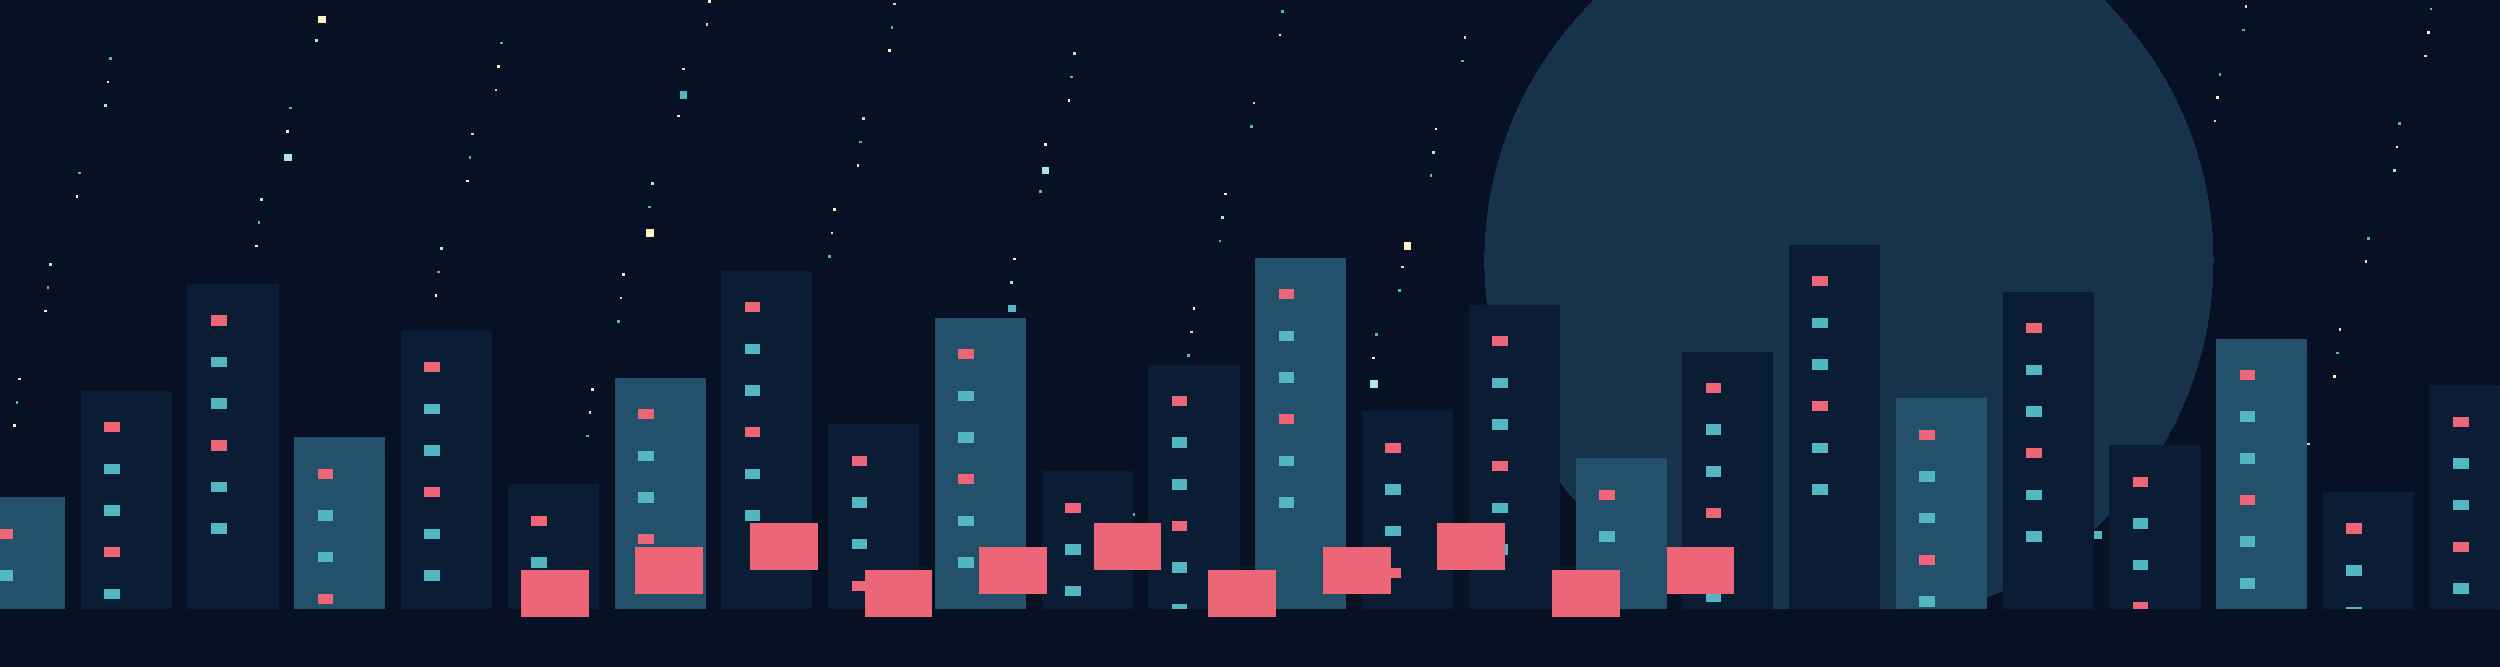
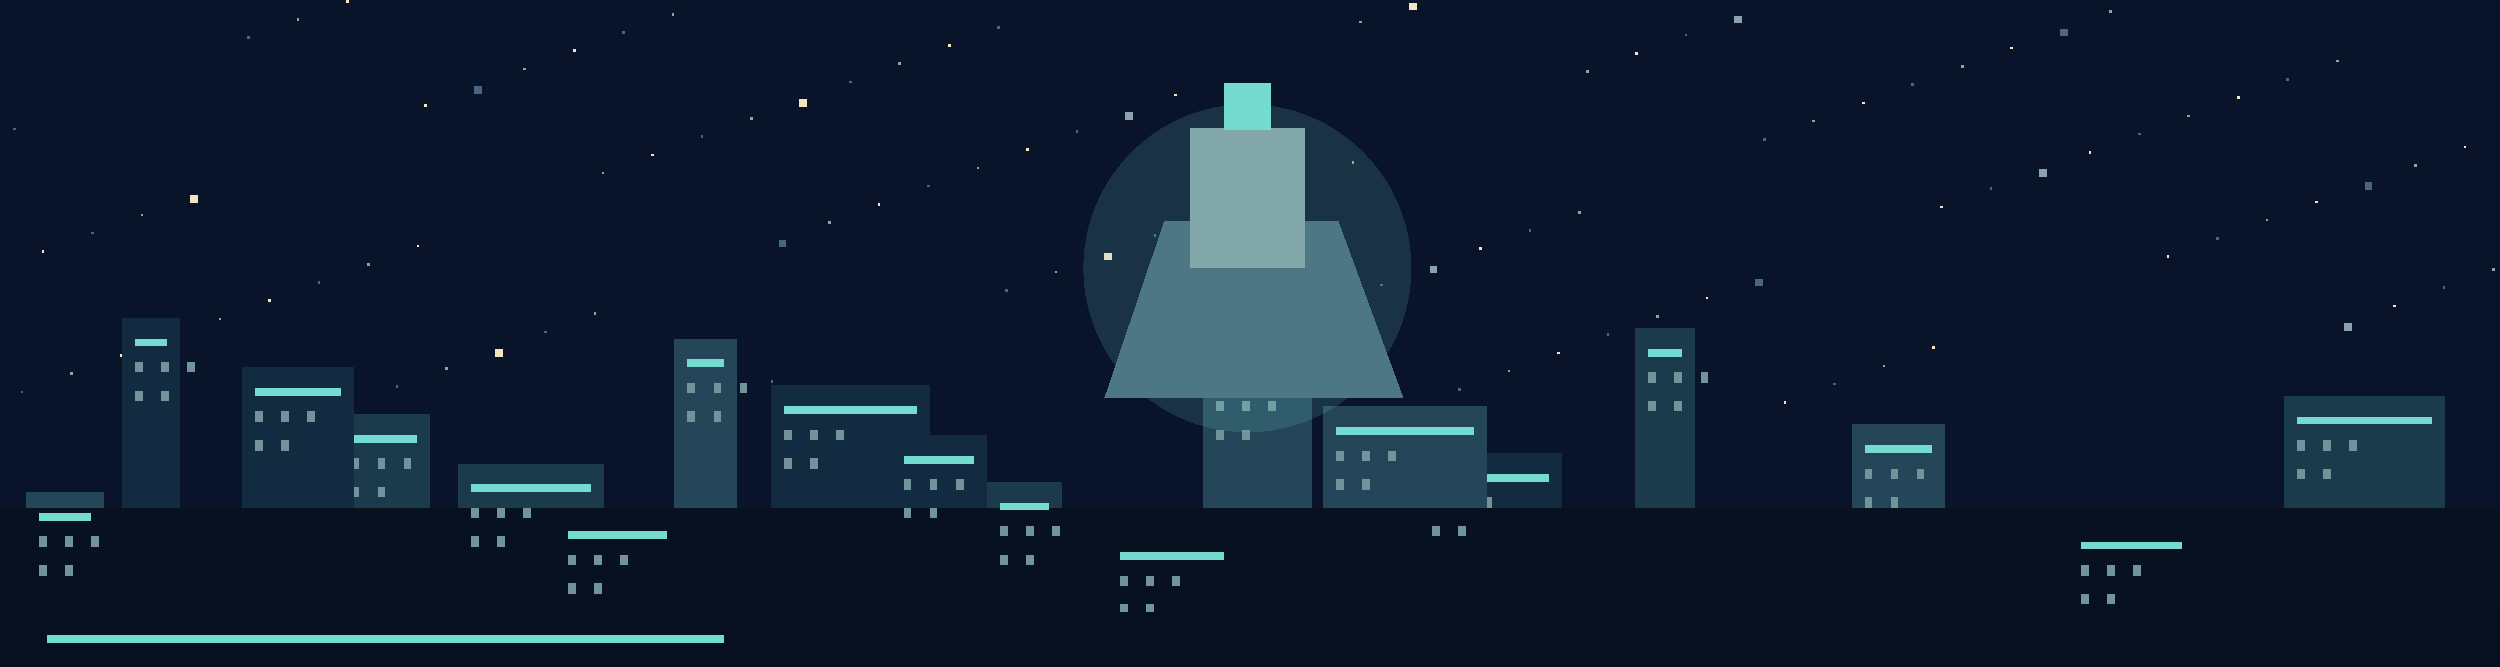
<svg xmlns="http://www.w3.org/2000/svg" width="960" height="256" viewBox="0 0 960 256" shape-rendering="crispEdges">
-   <rect x="0" y="0" width="960" height="256" fill="#071123" />
-   <rect x="135" y="209" width="3" height="3" fill="#53b7c3" />
-   <rect x="748" y="132" width="1" height="1" fill="#b0e4dc" />
-   <rect x="401" y="55" width="1" height="1" fill="#fff0c5" />
-   <rect x="54" y="234" width="1" height="1" fill="#53b7c3" />
-   <rect x="667" y="157" width="1" height="1" fill="#b0e4dc" />
-   <rect x="320" y="80" width="1" height="1" fill="#fff0c5" />
-   <rect x="933" y="3" width="1" height="1" fill="#53b7c3" />
-   <rect x="586" y="182" width="1" height="1" fill="#b0e4dc" />
-   <rect x="239" y="105" width="1" height="1" fill="#fff0c5" />
-   <rect x="852" y="28" width="1" height="1" fill="#53b7c3" />
-   <rect x="505" y="207" width="1" height="1" fill="#b0e4dc" />
-   <rect x="158" y="130" width="1" height="1" fill="#fff0c5" />
-   <rect x="771" y="53" width="1" height="1" fill="#53b7c3" />
-   <rect x="424" y="232" width="1" height="1" fill="#b0e4dc" />
-   <rect x="77" y="155" width="1" height="1" fill="#fff0c5" />
-   <rect x="690" y="78" width="1" height="1" fill="#53b7c3" />
-   <rect x="343" y="1" width="1" height="1" fill="#b0e4dc" />
-   <rect x="956" y="180" width="3" height="3" fill="#fff0c5" />
-   <rect x="609" y="103" width="1" height="1" fill="#53b7c3" />
-   <rect x="262" y="26" width="1" height="1" fill="#b0e4dc" />
-   <rect x="875" y="205" width="1" height="1" fill="#fff0c5" />
-   <rect x="528" y="128" width="1" height="1" fill="#53b7c3" />
-   <rect x="181" y="51" width="1" height="1" fill="#b0e4dc" />
-   <rect x="794" y="230" width="1" height="1" fill="#fff0c5" />
-   <rect x="447" y="153" width="1" height="1" fill="#53b7c3" />
-   <rect x="100" y="76" width="1" height="1" fill="#b0e4dc" />
-   <rect x="713" y="255" width="1" height="1" fill="#fff0c5" />
-   <rect x="366" y="178" width="1" height="1" fill="#53b7c3" />
-   <rect x="19" y="101" width="1" height="1" fill="#b0e4dc" />
-   <rect x="632" y="24" width="1" height="1" fill="#fff0c5" />
-   <rect x="285" y="203" width="1" height="1" fill="#53b7c3" />
-   <rect x="898" y="126" width="1" height="1" fill="#b0e4dc" />
-   <rect x="551" y="49" width="1" height="1" fill="#fff0c5" />
-   <rect x="204" y="228" width="1" height="1" fill="#53b7c3" />
-   <rect x="817" y="151" width="3" height="3" fill="#b0e4dc" />
-   <rect x="470" y="74" width="1" height="1" fill="#fff0c5" />
-   <rect x="123" y="253" width="1" height="1" fill="#53b7c3" />
-   <rect x="736" y="176" width="1" height="1" fill="#b0e4dc" />
-   <rect x="389" y="99" width="1" height="1" fill="#fff0c5" />
-   <rect x="42" y="22" width="1" height="1" fill="#53b7c3" />
-   <rect x="655" y="201" width="1" height="1" fill="#b0e4dc" />
-   <rect x="308" y="124" width="1" height="1" fill="#fff0c5" />
-   <rect x="921" y="47" width="1" height="1" fill="#53b7c3" />
-   <rect x="574" y="226" width="1" height="1" fill="#b0e4dc" />
-   <rect x="227" y="149" width="1" height="1" fill="#fff0c5" />
-   <rect x="840" y="72" width="1" height="1" fill="#53b7c3" />
-   <rect x="493" y="251" width="1" height="1" fill="#b0e4dc" />
-   <rect x="146" y="174" width="1" height="1" fill="#fff0c5" />
-   <rect x="759" y="97" width="1" height="1" fill="#53b7c3" />
-   <rect x="412" y="20" width="1" height="1" fill="#b0e4dc" />
-   <rect x="65" y="199" width="1" height="1" fill="#fff0c5" />
-   <rect x="678" y="122" width="3" height="3" fill="#53b7c3" />
-   <rect x="331" y="45" width="1" height="1" fill="#b0e4dc" />
-   <rect x="944" y="224" width="1" height="1" fill="#fff0c5" />
-   <rect x="597" y="147" width="1" height="1" fill="#53b7c3" />
-   <rect x="250" y="70" width="1" height="1" fill="#b0e4dc" />
-   <rect x="863" y="249" width="1" height="1" fill="#fff0c5" />
-   <rect x="516" y="172" width="1" height="1" fill="#53b7c3" />
-   <rect x="169" y="95" width="1" height="1" fill="#b0e4dc" />
-   <rect x="782" y="18" width="1" height="1" fill="#fff0c5" />
-   <rect x="435" y="197" width="1" height="1" fill="#53b7c3" />
-   <rect x="88" y="120" width="1" height="1" fill="#b0e4dc" />
-   <rect x="701" y="43" width="1" height="1" fill="#fff0c5" />
-   <rect x="354" y="222" width="1" height="1" fill="#53b7c3" />
-   <rect x="7" y="145" width="1" height="1" fill="#b0e4dc" />
-   <rect x="620" y="68" width="1" height="1" fill="#fff0c5" />
-   <rect x="273" y="247" width="1" height="1" fill="#53b7c3" />
-   <rect x="886" y="170" width="1" height="1" fill="#b0e4dc" />
-   <rect x="539" y="93" width="3" height="3" fill="#fff0c5" />
-   <rect x="192" y="16" width="1" height="1" fill="#53b7c3" />
-   <rect x="805" y="195" width="1" height="1" fill="#b0e4dc" />
-   <rect x="458" y="118" width="1" height="1" fill="#fff0c5" />
-   <rect x="111" y="41" width="1" height="1" fill="#53b7c3" />
-   <rect x="724" y="220" width="1" height="1" fill="#b0e4dc" />
-   <rect x="377" y="143" width="1" height="1" fill="#fff0c5" />
-   <rect x="30" y="66" width="1" height="1" fill="#53b7c3" />
-   <rect x="643" y="245" width="1" height="1" fill="#b0e4dc" />
-   <rect x="296" y="168" width="1" height="1" fill="#fff0c5" />
-   <rect x="909" y="91" width="1" height="1" fill="#53b7c3" />
-   <rect x="562" y="14" width="1" height="1" fill="#b0e4dc" />
-   <rect x="215" y="193" width="1" height="1" fill="#fff0c5" />
-   <rect x="828" y="116" width="1" height="1" fill="#53b7c3" />
-   <rect x="481" y="39" width="1" height="1" fill="#b0e4dc" />
-   <rect x="134" y="218" width="1" height="1" fill="#fff0c5" />
-   <rect x="747" y="141" width="1" height="1" fill="#53b7c3" />
-   <rect x="400" y="64" width="3" height="3" fill="#b0e4dc" />
-   <rect x="53" y="243" width="1" height="1" fill="#fff0c5" />
-   <rect x="666" y="166" width="1" height="1" fill="#53b7c3" />
-   <rect x="319" y="89" width="1" height="1" fill="#b0e4dc" />
-   <rect x="932" y="12" width="1" height="1" fill="#fff0c5" />
-   <rect x="585" y="191" width="1" height="1" fill="#53b7c3" />
-   <rect x="238" y="114" width="1" height="1" fill="#b0e4dc" />
-   <rect x="851" y="37" width="1" height="1" fill="#fff0c5" />
-   <rect x="504" y="216" width="1" height="1" fill="#53b7c3" />
-   <rect x="157" y="139" width="1" height="1" fill="#b0e4dc" />
-   <rect x="770" y="62" width="1" height="1" fill="#fff0c5" />
-   <rect x="423" y="241" width="1" height="1" fill="#53b7c3" />
-   <rect x="76" y="164" width="1" height="1" fill="#b0e4dc" />
-   <rect x="689" y="87" width="1" height="1" fill="#fff0c5" />
-   <rect x="342" y="10" width="1" height="1" fill="#53b7c3" />
-   <rect x="955" y="189" width="1" height="1" fill="#b0e4dc" />
-   <rect x="608" y="112" width="1" height="1" fill="#fff0c5" />
-   <rect x="261" y="35" width="3" height="3" fill="#53b7c3" />
-   <rect x="874" y="214" width="1" height="1" fill="#b0e4dc" />
-   <rect x="527" y="137" width="1" height="1" fill="#fff0c5" />
-   <rect x="180" y="60" width="1" height="1" fill="#53b7c3" />
-   <rect x="793" y="239" width="1" height="1" fill="#b0e4dc" />
-   <rect x="446" y="162" width="1" height="1" fill="#fff0c5" />
-   <rect x="99" y="85" width="1" height="1" fill="#53b7c3" />
-   <rect x="712" y="8" width="1" height="1" fill="#b0e4dc" />
-   <rect x="365" y="187" width="1" height="1" fill="#fff0c5" />
-   <rect x="18" y="110" width="1" height="1" fill="#53b7c3" />
-   <rect x="631" y="33" width="1" height="1" fill="#b0e4dc" />
-   <rect x="284" y="212" width="1" height="1" fill="#fff0c5" />
-   <rect x="897" y="135" width="1" height="1" fill="#53b7c3" />
-   <rect x="550" y="58" width="1" height="1" fill="#b0e4dc" />
-   <rect x="203" y="237" width="1" height="1" fill="#fff0c5" />
-   <rect x="816" y="160" width="1" height="1" fill="#53b7c3" />
-   <rect x="469" y="83" width="1" height="1" fill="#b0e4dc" />
-   <rect x="122" y="6" width="3" height="3" fill="#fff0c5" />
-   <rect x="735" y="185" width="1" height="1" fill="#53b7c3" />
-   <rect x="388" y="108" width="1" height="1" fill="#b0e4dc" />
-   <rect x="41" y="31" width="1" height="1" fill="#fff0c5" />
-   <rect x="654" y="210" width="1" height="1" fill="#53b7c3" />
-   <rect x="307" y="133" width="1" height="1" fill="#b0e4dc" />
-   <rect x="920" y="56" width="1" height="1" fill="#fff0c5" />
-   <rect x="573" y="235" width="1" height="1" fill="#53b7c3" />
-   <rect x="226" y="158" width="1" height="1" fill="#b0e4dc" />
-   <rect x="839" y="81" width="1" height="1" fill="#fff0c5" />
-   <rect x="492" y="4" width="1" height="1" fill="#53b7c3" />
-   <rect x="145" y="183" width="1" height="1" fill="#b0e4dc" />
-   <rect x="758" y="106" width="1" height="1" fill="#fff0c5" />
-   <rect x="411" y="29" width="1" height="1" fill="#53b7c3" />
-   <rect x="64" y="208" width="1" height="1" fill="#b0e4dc" />
-   <rect x="677" y="131" width="1" height="1" fill="#fff0c5" />
-   <rect x="330" y="54" width="1" height="1" fill="#53b7c3" />
-   <rect x="943" y="233" width="3" height="3" fill="#b0e4dc" />
-   <rect x="596" y="156" width="1" height="1" fill="#fff0c5" />
-   <rect x="249" y="79" width="1" height="1" fill="#53b7c3" />
-   <rect x="862" y="2" width="1" height="1" fill="#b0e4dc" />
-   <rect x="515" y="181" width="1" height="1" fill="#fff0c5" />
-   <rect x="168" y="104" width="1" height="1" fill="#53b7c3" />
-   <rect x="781" y="27" width="1" height="1" fill="#b0e4dc" />
-   <rect x="434" y="206" width="1" height="1" fill="#fff0c5" />
-   <rect x="87" y="129" width="1" height="1" fill="#53b7c3" />
-   <rect x="700" y="52" width="1" height="1" fill="#b0e4dc" />
-   <rect x="353" y="231" width="1" height="1" fill="#fff0c5" />
-   <rect x="6" y="154" width="1" height="1" fill="#53b7c3" />
-   <rect x="619" y="77" width="1" height="1" fill="#b0e4dc" />
-   <rect x="272" y="0" width="1" height="1" fill="#fff0c5" />
-   <rect x="885" y="179" width="1" height="1" fill="#53b7c3" />
-   <rect x="538" y="102" width="1" height="1" fill="#b0e4dc" />
-   <rect x="191" y="25" width="1" height="1" fill="#fff0c5" />
-   <rect x="804" y="204" width="3" height="3" fill="#53b7c3" />
-   <rect x="457" y="127" width="1" height="1" fill="#b0e4dc" />
-   <rect x="110" y="50" width="1" height="1" fill="#fff0c5" />
-   <rect x="723" y="229" width="1" height="1" fill="#53b7c3" />
-   <rect x="376" y="152" width="1" height="1" fill="#b0e4dc" />
-   <rect x="29" y="75" width="1" height="1" fill="#fff0c5" />
-   <rect x="642" y="254" width="1" height="1" fill="#53b7c3" />
-   <rect x="295" y="177" width="1" height="1" fill="#b0e4dc" />
-   <rect x="908" y="100" width="1" height="1" fill="#fff0c5" />
-   <rect x="561" y="23" width="1" height="1" fill="#53b7c3" />
-   <rect x="214" y="202" width="1" height="1" fill="#b0e4dc" />
-   <rect x="827" y="125" width="1" height="1" fill="#fff0c5" />
-   <rect x="480" y="48" width="1" height="1" fill="#53b7c3" />
-   <rect x="133" y="227" width="1" height="1" fill="#b0e4dc" />
-   <rect x="746" y="150" width="1" height="1" fill="#fff0c5" />
-   <rect x="399" y="73" width="1" height="1" fill="#53b7c3" />
-   <rect x="52" y="252" width="1" height="1" fill="#b0e4dc" />
-   <rect x="665" y="175" width="3" height="3" fill="#fff0c5" />
-   <rect x="318" y="98" width="1" height="1" fill="#53b7c3" />
-   <rect x="931" y="21" width="1" height="1" fill="#b0e4dc" />
-   <rect x="584" y="200" width="1" height="1" fill="#fff0c5" />
-   <rect x="237" y="123" width="1" height="1" fill="#53b7c3" />
-   <rect x="850" y="46" width="1" height="1" fill="#b0e4dc" />
-   <rect x="503" y="225" width="1" height="1" fill="#fff0c5" />
-   <rect x="156" y="148" width="1" height="1" fill="#53b7c3" />
-   <rect x="769" y="71" width="1" height="1" fill="#b0e4dc" />
-   <rect x="422" y="250" width="1" height="1" fill="#fff0c5" />
-   <rect x="75" y="173" width="1" height="1" fill="#53b7c3" />
-   <rect x="688" y="96" width="1" height="1" fill="#b0e4dc" />
-   <rect x="341" y="19" width="1" height="1" fill="#fff0c5" />
-   <rect x="954" y="198" width="1" height="1" fill="#53b7c3" />
-   <rect x="607" y="121" width="1" height="1" fill="#b0e4dc" />
-   <rect x="260" y="44" width="1" height="1" fill="#fff0c5" />
-   <rect x="873" y="223" width="1" height="1" fill="#53b7c3" />
-   <rect x="526" y="146" width="3" height="3" fill="#b0e4dc" />
-   <rect x="179" y="69" width="1" height="1" fill="#fff0c5" />
-   <rect x="792" y="248" width="1" height="1" fill="#53b7c3" />
-   <rect x="445" y="171" width="1" height="1" fill="#b0e4dc" />
-   <rect x="98" y="94" width="1" height="1" fill="#fff0c5" />
-   <rect x="711" y="17" width="1" height="1" fill="#53b7c3" />
-   <rect x="364" y="196" width="1" height="1" fill="#b0e4dc" />
-   <rect x="17" y="119" width="1" height="1" fill="#fff0c5" />
-   <rect x="630" y="42" width="1" height="1" fill="#53b7c3" />
-   <rect x="283" y="221" width="1" height="1" fill="#b0e4dc" />
-   <rect x="896" y="144" width="1" height="1" fill="#fff0c5" />
-   <rect x="549" y="67" width="1" height="1" fill="#53b7c3" />
-   <rect x="202" y="246" width="1" height="1" fill="#b0e4dc" />
-   <rect x="815" y="169" width="1" height="1" fill="#fff0c5" />
-   <rect x="468" y="92" width="1" height="1" fill="#53b7c3" />
-   <rect x="121" y="15" width="1" height="1" fill="#b0e4dc" />
-   <rect x="734" y="194" width="1" height="1" fill="#fff0c5" />
-   <rect x="387" y="117" width="3" height="3" fill="#53b7c3" />
-   <rect x="40" y="40" width="1" height="1" fill="#b0e4dc" />
-   <rect x="653" y="219" width="1" height="1" fill="#fff0c5" />
-   <rect x="306" y="142" width="1" height="1" fill="#53b7c3" />
-   <rect x="919" y="65" width="1" height="1" fill="#b0e4dc" />
-   <rect x="572" y="244" width="1" height="1" fill="#fff0c5" />
-   <rect x="225" y="167" width="1" height="1" fill="#53b7c3" />
-   <rect x="838" y="90" width="1" height="1" fill="#b0e4dc" />
-   <rect x="491" y="13" width="1" height="1" fill="#fff0c5" />
-   <rect x="144" y="192" width="1" height="1" fill="#53b7c3" />
-   <rect x="757" y="115" width="1" height="1" fill="#b0e4dc" />
-   <rect x="410" y="38" width="1" height="1" fill="#fff0c5" />
-   <rect x="63" y="217" width="1" height="1" fill="#53b7c3" />
-   <rect x="676" y="140" width="1" height="1" fill="#b0e4dc" />
-   <rect x="329" y="63" width="1" height="1" fill="#fff0c5" />
-   <rect x="942" y="242" width="1" height="1" fill="#53b7c3" />
-   <rect x="595" y="165" width="1" height="1" fill="#b0e4dc" />
-   <rect x="248" y="88" width="3" height="3" fill="#fff0c5" />
-   <rect x="861" y="11" width="1" height="1" fill="#53b7c3" />
-   <rect x="514" y="190" width="1" height="1" fill="#b0e4dc" />
-   <rect x="167" y="113" width="1" height="1" fill="#fff0c5" />
-   <rect x="780" y="36" width="1" height="1" fill="#53b7c3" />
-   <rect x="433" y="215" width="1" height="1" fill="#b0e4dc" />
-   <rect x="86" y="138" width="1" height="1" fill="#fff0c5" />
-   <rect x="699" y="61" width="1" height="1" fill="#53b7c3" />
-   <rect x="352" y="240" width="1" height="1" fill="#b0e4dc" />
-   <rect x="5" y="163" width="1" height="1" fill="#fff0c5" />
-   <rect x="618" y="86" width="1" height="1" fill="#53b7c3" />
-   <rect x="271" y="9" width="1" height="1" fill="#b0e4dc" />
-   <rect x="884" y="188" width="1" height="1" fill="#fff0c5" />
-   <rect x="537" y="111" width="1" height="1" fill="#53b7c3" />
-   <rect x="190" y="34" width="1" height="1" fill="#b0e4dc" />
-   <rect x="803" y="213" width="1" height="1" fill="#fff0c5" />
-   <rect x="456" y="136" width="1" height="1" fill="#53b7c3" />
-   <rect x="109" y="59" width="3" height="3" fill="#b0e4dc" />
-   <rect x="722" y="238" width="1" height="1" fill="#fff0c5" />
-   <circle cx="710" cy="100" r="140" fill="#17324b" />
-   <rect x="-10" y="191" width="35" height="65" fill="#23516c" />
-   <rect x="-1" y="203" width="6" height="4" fill="#ed6678" />
-   <rect x="-1" y="219" width="6" height="4" fill="#53b7c3" />
-   <rect x="-1" y="235" width="6" height="4" fill="#53b7c3" />
-   <rect x="-1" y="251" width="6" height="4" fill="#ed6678" />
-   <rect x="-1" y="267" width="6" height="4" fill="#53b7c3" />
-   <rect x="-1" y="283" width="6" height="4" fill="#53b7c3" />
-   <rect x="31" y="150" width="35" height="106" fill="#0b1d34" />
-   <rect x="40" y="162" width="6" height="4" fill="#ed6678" />
-   <rect x="40" y="178" width="6" height="4" fill="#53b7c3" />
-   <rect x="40" y="194" width="6" height="4" fill="#53b7c3" />
-   <rect x="40" y="210" width="6" height="4" fill="#ed6678" />
-   <rect x="40" y="226" width="6" height="4" fill="#53b7c3" />
-   <rect x="40" y="242" width="6" height="4" fill="#53b7c3" />
-   <rect x="72" y="109" width="35" height="147" fill="#0b1d34" />
-   <rect x="81" y="121" width="6" height="4" fill="#ed6678" />
-   <rect x="81" y="137" width="6" height="4" fill="#53b7c3" />
-   <rect x="81" y="153" width="6" height="4" fill="#53b7c3" />
-   <rect x="81" y="169" width="6" height="4" fill="#ed6678" />
-   <rect x="81" y="185" width="6" height="4" fill="#53b7c3" />
-   <rect x="81" y="201" width="6" height="4" fill="#53b7c3" />
-   <rect x="113" y="168" width="35" height="88" fill="#23516c" />
-   <rect x="122" y="180" width="6" height="4" fill="#ed6678" />
-   <rect x="122" y="196" width="6" height="4" fill="#53b7c3" />
-   <rect x="122" y="212" width="6" height="4" fill="#53b7c3" />
-   <rect x="122" y="228" width="6" height="4" fill="#ed6678" />
-   <rect x="122" y="244" width="6" height="4" fill="#53b7c3" />
-   <rect x="122" y="260" width="6" height="4" fill="#53b7c3" />
-   <rect x="154" y="127" width="35" height="129" fill="#0b1d34" />
-   <rect x="163" y="139" width="6" height="4" fill="#ed6678" />
-   <rect x="163" y="155" width="6" height="4" fill="#53b7c3" />
-   <rect x="163" y="171" width="6" height="4" fill="#53b7c3" />
-   <rect x="163" y="187" width="6" height="4" fill="#ed6678" />
-   <rect x="163" y="203" width="6" height="4" fill="#53b7c3" />
-   <rect x="163" y="219" width="6" height="4" fill="#53b7c3" />
-   <rect x="195" y="186" width="35" height="70" fill="#0b1d34" />
-   <rect x="204" y="198" width="6" height="4" fill="#ed6678" />
-   <rect x="204" y="214" width="6" height="4" fill="#53b7c3" />
-   <rect x="204" y="230" width="6" height="4" fill="#53b7c3" />
-   <rect x="204" y="246" width="6" height="4" fill="#ed6678" />
-   <rect x="204" y="262" width="6" height="4" fill="#53b7c3" />
-   <rect x="204" y="278" width="6" height="4" fill="#53b7c3" />
-   <rect x="236" y="145" width="35" height="111" fill="#23516c" />
-   <rect x="245" y="157" width="6" height="4" fill="#ed6678" />
-   <rect x="245" y="173" width="6" height="4" fill="#53b7c3" />
-   <rect x="245" y="189" width="6" height="4" fill="#53b7c3" />
-   <rect x="245" y="205" width="6" height="4" fill="#ed6678" />
-   <rect x="245" y="221" width="6" height="4" fill="#53b7c3" />
-   <rect x="245" y="237" width="6" height="4" fill="#53b7c3" />
-   <rect x="277" y="104" width="35" height="152" fill="#0b1d34" />
-   <rect x="286" y="116" width="6" height="4" fill="#ed6678" />
-   <rect x="286" y="132" width="6" height="4" fill="#53b7c3" />
-   <rect x="286" y="148" width="6" height="4" fill="#53b7c3" />
-   <rect x="286" y="164" width="6" height="4" fill="#ed6678" />
-   <rect x="286" y="180" width="6" height="4" fill="#53b7c3" />
-   <rect x="286" y="196" width="6" height="4" fill="#53b7c3" />
-   <rect x="318" y="163" width="35" height="93" fill="#0b1d34" />
-   <rect x="327" y="175" width="6" height="4" fill="#ed6678" />
-   <rect x="327" y="191" width="6" height="4" fill="#53b7c3" />
-   <rect x="327" y="207" width="6" height="4" fill="#53b7c3" />
-   <rect x="327" y="223" width="6" height="4" fill="#ed6678" />
-   <rect x="327" y="239" width="6" height="4" fill="#53b7c3" />
-   <rect x="327" y="255" width="6" height="4" fill="#53b7c3" />
-   <rect x="359" y="122" width="35" height="134" fill="#23516c" />
-   <rect x="368" y="134" width="6" height="4" fill="#ed6678" />
-   <rect x="368" y="150" width="6" height="4" fill="#53b7c3" />
-   <rect x="368" y="166" width="6" height="4" fill="#53b7c3" />
-   <rect x="368" y="182" width="6" height="4" fill="#ed6678" />
-   <rect x="368" y="198" width="6" height="4" fill="#53b7c3" />
-   <rect x="368" y="214" width="6" height="4" fill="#53b7c3" />
-   <rect x="400" y="181" width="35" height="75" fill="#0b1d34" />
-   <rect x="409" y="193" width="6" height="4" fill="#ed6678" />
-   <rect x="409" y="209" width="6" height="4" fill="#53b7c3" />
-   <rect x="409" y="225" width="6" height="4" fill="#53b7c3" />
-   <rect x="409" y="241" width="6" height="4" fill="#ed6678" />
-   <rect x="409" y="257" width="6" height="4" fill="#53b7c3" />
-   <rect x="409" y="273" width="6" height="4" fill="#53b7c3" />
-   <rect x="441" y="140" width="35" height="116" fill="#0b1d34" />
-   <rect x="450" y="152" width="6" height="4" fill="#ed6678" />
-   <rect x="450" y="168" width="6" height="4" fill="#53b7c3" />
-   <rect x="450" y="184" width="6" height="4" fill="#53b7c3" />
-   <rect x="450" y="200" width="6" height="4" fill="#ed6678" />
-   <rect x="450" y="216" width="6" height="4" fill="#53b7c3" />
-   <rect x="450" y="232" width="6" height="4" fill="#53b7c3" />
-   <rect x="482" y="99" width="35" height="157" fill="#23516c" />
-   <rect x="491" y="111" width="6" height="4" fill="#ed6678" />
-   <rect x="491" y="127" width="6" height="4" fill="#53b7c3" />
-   <rect x="491" y="143" width="6" height="4" fill="#53b7c3" />
-   <rect x="491" y="159" width="6" height="4" fill="#ed6678" />
-   <rect x="491" y="175" width="6" height="4" fill="#53b7c3" />
-   <rect x="491" y="191" width="6" height="4" fill="#53b7c3" />
-   <rect x="523" y="158" width="35" height="98" fill="#0b1d34" />
-   <rect x="532" y="170" width="6" height="4" fill="#ed6678" />
-   <rect x="532" y="186" width="6" height="4" fill="#53b7c3" />
-   <rect x="532" y="202" width="6" height="4" fill="#53b7c3" />
-   <rect x="532" y="218" width="6" height="4" fill="#ed6678" />
-   <rect x="532" y="234" width="6" height="4" fill="#53b7c3" />
-   <rect x="532" y="250" width="6" height="4" fill="#53b7c3" />
-   <rect x="564" y="117" width="35" height="139" fill="#0b1d34" />
-   <rect x="573" y="129" width="6" height="4" fill="#ed6678" />
-   <rect x="573" y="145" width="6" height="4" fill="#53b7c3" />
-   <rect x="573" y="161" width="6" height="4" fill="#53b7c3" />
-   <rect x="573" y="177" width="6" height="4" fill="#ed6678" />
-   <rect x="573" y="193" width="6" height="4" fill="#53b7c3" />
-   <rect x="573" y="209" width="6" height="4" fill="#53b7c3" />
-   <rect x="605" y="176" width="35" height="80" fill="#23516c" />
-   <rect x="614" y="188" width="6" height="4" fill="#ed6678" />
-   <rect x="614" y="204" width="6" height="4" fill="#53b7c3" />
-   <rect x="614" y="220" width="6" height="4" fill="#53b7c3" />
-   <rect x="614" y="236" width="6" height="4" fill="#ed6678" />
-   <rect x="614" y="252" width="6" height="4" fill="#53b7c3" />
-   <rect x="614" y="268" width="6" height="4" fill="#53b7c3" />
-   <rect x="646" y="135" width="35" height="121" fill="#0b1d34" />
-   <rect x="655" y="147" width="6" height="4" fill="#ed6678" />
-   <rect x="655" y="163" width="6" height="4" fill="#53b7c3" />
-   <rect x="655" y="179" width="6" height="4" fill="#53b7c3" />
-   <rect x="655" y="195" width="6" height="4" fill="#ed6678" />
-   <rect x="655" y="211" width="6" height="4" fill="#53b7c3" />
-   <rect x="655" y="227" width="6" height="4" fill="#53b7c3" />
-   <rect x="687" y="94" width="35" height="162" fill="#0b1d34" />
-   <rect x="696" y="106" width="6" height="4" fill="#ed6678" />
-   <rect x="696" y="122" width="6" height="4" fill="#53b7c3" />
-   <rect x="696" y="138" width="6" height="4" fill="#53b7c3" />
-   <rect x="696" y="154" width="6" height="4" fill="#ed6678" />
-   <rect x="696" y="170" width="6" height="4" fill="#53b7c3" />
-   <rect x="696" y="186" width="6" height="4" fill="#53b7c3" />
-   <rect x="728" y="153" width="35" height="103" fill="#23516c" />
-   <rect x="737" y="165" width="6" height="4" fill="#ed6678" />
-   <rect x="737" y="181" width="6" height="4" fill="#53b7c3" />
-   <rect x="737" y="197" width="6" height="4" fill="#53b7c3" />
-   <rect x="737" y="213" width="6" height="4" fill="#ed6678" />
-   <rect x="737" y="229" width="6" height="4" fill="#53b7c3" />
-   <rect x="737" y="245" width="6" height="4" fill="#53b7c3" />
-   <rect x="769" y="112" width="35" height="144" fill="#0b1d34" />
-   <rect x="778" y="124" width="6" height="4" fill="#ed6678" />
-   <rect x="778" y="140" width="6" height="4" fill="#53b7c3" />
-   <rect x="778" y="156" width="6" height="4" fill="#53b7c3" />
-   <rect x="778" y="172" width="6" height="4" fill="#ed6678" />
-   <rect x="778" y="188" width="6" height="4" fill="#53b7c3" />
-   <rect x="778" y="204" width="6" height="4" fill="#53b7c3" />
-   <rect x="810" y="171" width="35" height="85" fill="#0b1d34" />
-   <rect x="819" y="183" width="6" height="4" fill="#ed6678" />
-   <rect x="819" y="199" width="6" height="4" fill="#53b7c3" />
-   <rect x="819" y="215" width="6" height="4" fill="#53b7c3" />
-   <rect x="819" y="231" width="6" height="4" fill="#ed6678" />
-   <rect x="819" y="247" width="6" height="4" fill="#53b7c3" />
-   <rect x="819" y="263" width="6" height="4" fill="#53b7c3" />
-   <rect x="851" y="130" width="35" height="126" fill="#23516c" />
-   <rect x="860" y="142" width="6" height="4" fill="#ed6678" />
-   <rect x="860" y="158" width="6" height="4" fill="#53b7c3" />
-   <rect x="860" y="174" width="6" height="4" fill="#53b7c3" />
-   <rect x="860" y="190" width="6" height="4" fill="#ed6678" />
-   <rect x="860" y="206" width="6" height="4" fill="#53b7c3" />
-   <rect x="860" y="222" width="6" height="4" fill="#53b7c3" />
-   <rect x="892" y="189" width="35" height="67" fill="#0b1d34" />
-   <rect x="901" y="201" width="6" height="4" fill="#ed6678" />
-   <rect x="901" y="217" width="6" height="4" fill="#53b7c3" />
-   <rect x="901" y="233" width="6" height="4" fill="#53b7c3" />
-   <rect x="901" y="249" width="6" height="4" fill="#ed6678" />
-   <rect x="901" y="265" width="6" height="4" fill="#53b7c3" />
-   <rect x="901" y="281" width="6" height="4" fill="#53b7c3" />
-   <rect x="933" y="148" width="35" height="108" fill="#0b1d34" />
-   <rect x="942" y="160" width="6" height="4" fill="#ed6678" />
-   <rect x="942" y="176" width="6" height="4" fill="#53b7c3" />
-   <rect x="942" y="192" width="6" height="4" fill="#53b7c3" />
-   <rect x="942" y="208" width="6" height="4" fill="#ed6678" />
-   <rect x="942" y="224" width="6" height="4" fill="#53b7c3" />
-   <rect x="942" y="240" width="6" height="4" fill="#53b7c3" />
-   <rect x="974" y="107" width="35" height="149" fill="#23516c" />
-   <rect x="983" y="119" width="6" height="4" fill="#ed6678" />
-   <rect x="983" y="135" width="6" height="4" fill="#53b7c3" />
-   <rect x="983" y="151" width="6" height="4" fill="#53b7c3" />
-   <rect x="983" y="167" width="6" height="4" fill="#ed6678" />
-   <rect x="983" y="183" width="6" height="4" fill="#53b7c3" />
-   <rect x="983" y="199" width="6" height="4" fill="#53b7c3" />
-   <rect x="0" y="234" width="960" height="22" fill="#071123" />
-   <rect x="200" y="219" width="26" height="18" fill="#ed6678" />
-   <rect x="244" y="210" width="26" height="18" fill="#ed6678" />
-   <rect x="288" y="201" width="26" height="18" fill="#ed6678" />
-   <rect x="332" y="219" width="26" height="18" fill="#ed6678" />
-   <rect x="376" y="210" width="26" height="18" fill="#ed6678" />
-   <rect x="420" y="201" width="26" height="18" fill="#ed6678" />
-   <rect x="464" y="219" width="26" height="18" fill="#ed6678" />
-   <rect x="508" y="210" width="26" height="18" fill="#ed6678" />
-   <rect x="552" y="201" width="26" height="18" fill="#ed6678" />
-   <rect x="596" y="219" width="26" height="18" fill="#ed6678" />
-   <rect x="640" y="210" width="26" height="18" fill="#ed6678" />
+   <rect x="0" y="0" width="960" height="256" fill="#09142a" />
+   <rect x="0" y="195" width="960" height="61" fill="#08111f" />
+   <rect x="299" y="92" width="3" height="3" fill="#466681" />
+   <rect x="522" y="8" width="1" height="1" fill="#8aa3af" />
+   <rect x="745" y="79" width="1" height="1" fill="#f4e3c0" />
+   <rect x="8" y="150" width="1" height="1" fill="#466681" />
+   <rect x="231" y="66" width="1" height="1" fill="#8aa3af" />
+   <rect x="454" y="137" width="1" height="1" fill="#f4e3c0" />
+   <rect x="677" y="53" width="1" height="1" fill="#466681" />
+   <rect x="900" y="124" width="3" height="3" fill="#8aa3af" />
+   <rect x="163" y="40" width="1" height="1" fill="#f4e3c0" />
+   <rect x="386" y="111" width="1" height="1" fill="#466681" />
+   <rect x="609" y="27" width="1" height="1" fill="#8aa3af" />
+   <rect x="832" y="98" width="1" height="1" fill="#f4e3c0" />
+   <rect x="95" y="14" width="1" height="1" fill="#466681" />
+   <rect x="318" y="85" width="1" height="1" fill="#8aa3af" />
+   <rect x="541" y="1" width="3" height="3" fill="#f4e3c0" />
+   <rect x="764" y="72" width="1" height="1" fill="#466681" />
+   <rect x="27" y="143" width="1" height="1" fill="#8aa3af" />
+   <rect x="250" y="59" width="1" height="1" fill="#f4e3c0" />
+   <rect x="473" y="130" width="1" height="1" fill="#466681" />
+   <rect x="696" y="46" width="1" height="1" fill="#8aa3af" />
+   <rect x="919" y="117" width="1" height="1" fill="#f4e3c0" />
+   <rect x="182" y="33" width="3" height="3" fill="#466681" />
+   <rect x="405" y="104" width="1" height="1" fill="#8aa3af" />
+   <rect x="628" y="20" width="1" height="1" fill="#f4e3c0" />
+   <rect x="851" y="91" width="1" height="1" fill="#466681" />
+   <rect x="114" y="7" width="1" height="1" fill="#8aa3af" />
+   <rect x="337" y="78" width="1" height="1" fill="#f4e3c0" />
+   <rect x="560" y="149" width="1" height="1" fill="#466681" />
+   <rect x="783" y="65" width="3" height="3" fill="#8aa3af" />
+   <rect x="46" y="136" width="1" height="1" fill="#f4e3c0" />
+   <rect x="269" y="52" width="1" height="1" fill="#466681" />
+   <rect x="492" y="123" width="1" height="1" fill="#8aa3af" />
+   <rect x="715" y="39" width="1" height="1" fill="#f4e3c0" />
+   <rect x="938" y="110" width="1" height="1" fill="#466681" />
+   <rect x="201" y="26" width="1" height="1" fill="#8aa3af" />
+   <rect x="424" y="97" width="3" height="3" fill="#f4e3c0" />
+   <rect x="647" y="13" width="1" height="1" fill="#466681" />
+   <rect x="870" y="84" width="1" height="1" fill="#8aa3af" />
+   <rect x="133" y="0" width="1" height="1" fill="#f4e3c0" />
+   <rect x="356" y="71" width="1" height="1" fill="#466681" />
+   <rect x="579" y="142" width="1" height="1" fill="#8aa3af" />
+   <rect x="802" y="58" width="1" height="1" fill="#f4e3c0" />
+   <rect x="65" y="129" width="3" height="3" fill="#466681" />
+   <rect x="288" y="45" width="1" height="1" fill="#8aa3af" />
+   <rect x="511" y="116" width="1" height="1" fill="#f4e3c0" />
+   <rect x="734" y="32" width="1" height="1" fill="#466681" />
+   <rect x="957" y="103" width="1" height="1" fill="#8aa3af" />
+   <rect x="220" y="19" width="1" height="1" fill="#f4e3c0" />
+   <rect x="443" y="90" width="1" height="1" fill="#466681" />
+   <rect x="666" y="6" width="3" height="3" fill="#8aa3af" />
+   <rect x="889" y="77" width="1" height="1" fill="#f4e3c0" />
+   <rect x="152" y="148" width="1" height="1" fill="#466681" />
+   <rect x="375" y="64" width="1" height="1" fill="#8aa3af" />
+   <rect x="598" y="135" width="1" height="1" fill="#f4e3c0" />
+   <rect x="821" y="51" width="1" height="1" fill="#466681" />
+   <rect x="84" y="122" width="1" height="1" fill="#8aa3af" />
+   <rect x="307" y="38" width="3" height="3" fill="#f4e3c0" />
+   <rect x="530" y="109" width="1" height="1" fill="#466681" />
+   <rect x="753" y="25" width="1" height="1" fill="#8aa3af" />
+   <rect x="16" y="96" width="1" height="1" fill="#f4e3c0" />
+   <rect x="239" y="12" width="1" height="1" fill="#466681" />
+   <rect x="462" y="83" width="1" height="1" fill="#8aa3af" />
+   <rect x="685" y="154" width="1" height="1" fill="#f4e3c0" />
+   <rect x="908" y="70" width="3" height="3" fill="#466681" />
+   <rect x="171" y="141" width="1" height="1" fill="#8aa3af" />
+   <rect x="394" y="57" width="1" height="1" fill="#f4e3c0" />
+   <rect x="617" y="128" width="1" height="1" fill="#466681" />
+   <rect x="840" y="44" width="1" height="1" fill="#8aa3af" />
+   <rect x="103" y="115" width="1" height="1" fill="#f4e3c0" />
+   <rect x="326" y="31" width="1" height="1" fill="#466681" />
+   <rect x="549" y="102" width="3" height="3" fill="#8aa3af" />
+   <rect x="772" y="18" width="1" height="1" fill="#f4e3c0" />
+   <rect x="35" y="89" width="1" height="1" fill="#466681" />
+   <rect x="258" y="5" width="1" height="1" fill="#8aa3af" />
+   <rect x="481" y="76" width="1" height="1" fill="#f4e3c0" />
+   <rect x="704" y="147" width="1" height="1" fill="#466681" />
+   <rect x="927" y="63" width="1" height="1" fill="#8aa3af" />
+   <rect x="190" y="134" width="3" height="3" fill="#f4e3c0" />
+   <rect x="413" y="50" width="1" height="1" fill="#466681" />
+   <rect x="636" y="121" width="1" height="1" fill="#8aa3af" />
+   <rect x="859" y="37" width="1" height="1" fill="#f4e3c0" />
+   <rect x="122" y="108" width="1" height="1" fill="#466681" />
+   <rect x="345" y="24" width="1" height="1" fill="#8aa3af" />
+   <rect x="568" y="95" width="1" height="1" fill="#f4e3c0" />
+   <rect x="791" y="11" width="3" height="3" fill="#466681" />
+   <rect x="54" y="82" width="1" height="1" fill="#8aa3af" />
+   <rect x="277" y="153" width="1" height="1" fill="#f4e3c0" />
+   <rect x="500" y="69" width="1" height="1" fill="#466681" />
+   <rect x="723" y="140" width="1" height="1" fill="#8aa3af" />
+   <rect x="946" y="56" width="1" height="1" fill="#f4e3c0" />
+   <rect x="209" y="127" width="1" height="1" fill="#466681" />
+   <rect x="432" y="43" width="3" height="3" fill="#8aa3af" />
+   <rect x="655" y="114" width="1" height="1" fill="#f4e3c0" />
+   <rect x="878" y="30" width="1" height="1" fill="#466681" />
+   <rect x="141" y="101" width="1" height="1" fill="#8aa3af" />
+   <rect x="364" y="17" width="1" height="1" fill="#f4e3c0" />
+   <rect x="587" y="88" width="1" height="1" fill="#466681" />
+   <rect x="810" y="4" width="1" height="1" fill="#8aa3af" />
+   <rect x="73" y="75" width="3" height="3" fill="#f4e3c0" />
+   <rect x="296" y="146" width="1" height="1" fill="#466681" />
+   <rect x="519" y="62" width="1" height="1" fill="#8aa3af" />
+   <rect x="742" y="133" width="1" height="1" fill="#f4e3c0" />
+   <rect x="5" y="49" width="1" height="1" fill="#466681" />
+   <rect x="228" y="120" width="1" height="1" fill="#8aa3af" />
+   <rect x="451" y="36" width="1" height="1" fill="#f4e3c0" />
+   <rect x="674" y="107" width="3" height="3" fill="#466681" />
+   <rect x="897" y="23" width="1" height="1" fill="#8aa3af" />
+   <rect x="160" y="94" width="1" height="1" fill="#f4e3c0" />
+   <rect x="383" y="10" width="1" height="1" fill="#466681" />
+   <rect x="606" y="81" width="1" height="1" fill="#8aa3af" />
+   <rect x="47" y="122" width="22" height="73" fill="#132b40" />
+   <rect x="52" y="130" width="12" height="3" fill="#75dbd0" />
+   <rect x="52" y="139" width="3" height="4" fill="#71949a" />
+   <rect x="62" y="139" width="3" height="4" fill="#71949a" />
+   <rect x="72" y="139" width="3" height="4" fill="#71949a" />
+   <rect x="52" y="150" width="3" height="4" fill="#71949a" />
+   <rect x="62" y="150" width="3" height="4" fill="#71949a" />
+   <rect x="130" y="159" width="35" height="36" fill="#1b3b4d" />
+   <rect x="135" y="167" width="25" height="3" fill="#75dbd0" />
+   <rect x="135" y="176" width="3" height="4" fill="#71949a" />
+   <rect x="145" y="176" width="3" height="4" fill="#71949a" />
+   <rect x="155" y="176" width="3" height="4" fill="#71949a" />
+   <rect x="135" y="187" width="3" height="4" fill="#71949a" />
+   <rect x="145" y="187" width="3" height="4" fill="#71949a" />
+   <rect x="213" y="196" width="48" height="-1" fill="#254559" />
+   <rect x="218" y="204" width="38" height="3" fill="#75dbd0" />
+   <rect x="218" y="213" width="3" height="4" fill="#71949a" />
+   <rect x="228" y="213" width="3" height="4" fill="#71949a" />
+   <rect x="238" y="213" width="3" height="4" fill="#71949a" />
+   <rect x="218" y="224" width="3" height="4" fill="#71949a" />
+   <rect x="228" y="224" width="3" height="4" fill="#71949a" />
+   <rect x="296" y="148" width="61" height="47" fill="#132b40" />
+   <rect x="301" y="156" width="51" height="3" fill="#75dbd0" />
+   <rect x="301" y="165" width="3" height="4" fill="#71949a" />
+   <rect x="311" y="165" width="3" height="4" fill="#71949a" />
+   <rect x="321" y="165" width="3" height="4" fill="#71949a" />
+   <rect x="301" y="176" width="3" height="4" fill="#71949a" />
+   <rect x="311" y="176" width="3" height="4" fill="#71949a" />
+   <rect x="379" y="185" width="29" height="10" fill="#1b3b4d" />
+   <rect x="384" y="193" width="19" height="3" fill="#75dbd0" />
+   <rect x="384" y="202" width="3" height="4" fill="#71949a" />
+   <rect x="394" y="202" width="3" height="4" fill="#71949a" />
+   <rect x="404" y="202" width="3" height="4" fill="#71949a" />
+   <rect x="384" y="213" width="3" height="4" fill="#71949a" />
+   <rect x="394" y="213" width="3" height="4" fill="#71949a" />
+   <rect x="462" y="137" width="42" height="58" fill="#254559" />
+   <rect x="467" y="145" width="32" height="3" fill="#75dbd0" />
+   <rect x="467" y="154" width="3" height="4" fill="#71949a" />
+   <rect x="477" y="154" width="3" height="4" fill="#71949a" />
+   <rect x="487" y="154" width="3" height="4" fill="#71949a" />
+   <rect x="467" y="165" width="3" height="4" fill="#71949a" />
+   <rect x="477" y="165" width="3" height="4" fill="#71949a" />
+   <rect x="545" y="174" width="55" height="21" fill="#132b40" />
+   <rect x="550" y="182" width="45" height="3" fill="#75dbd0" />
+   <rect x="550" y="191" width="3" height="4" fill="#71949a" />
+   <rect x="560" y="191" width="3" height="4" fill="#71949a" />
+   <rect x="570" y="191" width="3" height="4" fill="#71949a" />
+   <rect x="550" y="202" width="3" height="4" fill="#71949a" />
+   <rect x="560" y="202" width="3" height="4" fill="#71949a" />
+   <rect x="628" y="126" width="23" height="69" fill="#1b3b4d" />
+   <rect x="633" y="134" width="13" height="3" fill="#75dbd0" />
+   <rect x="633" y="143" width="3" height="4" fill="#71949a" />
+   <rect x="643" y="143" width="3" height="4" fill="#71949a" />
+   <rect x="653" y="143" width="3" height="4" fill="#71949a" />
+   <rect x="633" y="154" width="3" height="4" fill="#71949a" />
+   <rect x="643" y="154" width="3" height="4" fill="#71949a" />
+   <rect x="711" y="163" width="36" height="32" fill="#254559" />
+   <rect x="716" y="171" width="26" height="3" fill="#75dbd0" />
+   <rect x="716" y="180" width="3" height="4" fill="#71949a" />
+   <rect x="726" y="180" width="3" height="4" fill="#71949a" />
+   <rect x="736" y="180" width="3" height="4" fill="#71949a" />
+   <rect x="716" y="191" width="3" height="4" fill="#71949a" />
+   <rect x="726" y="191" width="3" height="4" fill="#71949a" />
+   <rect x="794" y="200" width="49" height="-5" fill="#132b40" />
+   <rect x="799" y="208" width="39" height="3" fill="#75dbd0" />
+   <rect x="799" y="217" width="3" height="4" fill="#71949a" />
+   <rect x="809" y="217" width="3" height="4" fill="#71949a" />
+   <rect x="819" y="217" width="3" height="4" fill="#71949a" />
+   <rect x="799" y="228" width="3" height="4" fill="#71949a" />
+   <rect x="809" y="228" width="3" height="4" fill="#71949a" />
+   <rect x="877" y="152" width="62" height="43" fill="#1b3b4d" />
+   <rect x="882" y="160" width="52" height="3" fill="#75dbd0" />
+   <rect x="882" y="169" width="3" height="4" fill="#71949a" />
+   <rect x="892" y="169" width="3" height="4" fill="#71949a" />
+   <rect x="902" y="169" width="3" height="4" fill="#71949a" />
+   <rect x="882" y="180" width="3" height="4" fill="#71949a" />
+   <rect x="892" y="180" width="3" height="4" fill="#71949a" />
+   <rect x="10" y="189" width="30" height="6" fill="#254559" />
+   <rect x="15" y="197" width="20" height="3" fill="#75dbd0" />
+   <rect x="15" y="206" width="3" height="4" fill="#71949a" />
+   <rect x="25" y="206" width="3" height="4" fill="#71949a" />
+   <rect x="35" y="206" width="3" height="4" fill="#71949a" />
+   <rect x="15" y="217" width="3" height="4" fill="#71949a" />
+   <rect x="25" y="217" width="3" height="4" fill="#71949a" />
+   <rect x="93" y="141" width="43" height="54" fill="#132b40" />
+   <rect x="98" y="149" width="33" height="3" fill="#75dbd0" />
+   <rect x="98" y="158" width="3" height="4" fill="#71949a" />
+   <rect x="108" y="158" width="3" height="4" fill="#71949a" />
+   <rect x="118" y="158" width="3" height="4" fill="#71949a" />
+   <rect x="98" y="169" width="3" height="4" fill="#71949a" />
+   <rect x="108" y="169" width="3" height="4" fill="#71949a" />
+   <rect x="176" y="178" width="56" height="17" fill="#1b3b4d" />
+   <rect x="181" y="186" width="46" height="3" fill="#75dbd0" />
+   <rect x="181" y="195" width="3" height="4" fill="#71949a" />
+   <rect x="191" y="195" width="3" height="4" fill="#71949a" />
+   <rect x="201" y="195" width="3" height="4" fill="#71949a" />
+   <rect x="181" y="206" width="3" height="4" fill="#71949a" />
+   <rect x="191" y="206" width="3" height="4" fill="#71949a" />
+   <rect x="259" y="130" width="24" height="65" fill="#254559" />
+   <rect x="264" y="138" width="14" height="3" fill="#75dbd0" />
+   <rect x="264" y="147" width="3" height="4" fill="#71949a" />
+   <rect x="274" y="147" width="3" height="4" fill="#71949a" />
+   <rect x="284" y="147" width="3" height="4" fill="#71949a" />
+   <rect x="264" y="158" width="3" height="4" fill="#71949a" />
+   <rect x="274" y="158" width="3" height="4" fill="#71949a" />
+   <rect x="342" y="167" width="37" height="28" fill="#132b40" />
+   <rect x="347" y="175" width="27" height="3" fill="#75dbd0" />
+   <rect x="347" y="184" width="3" height="4" fill="#71949a" />
+   <rect x="357" y="184" width="3" height="4" fill="#71949a" />
+   <rect x="367" y="184" width="3" height="4" fill="#71949a" />
+   <rect x="347" y="195" width="3" height="4" fill="#71949a" />
+   <rect x="357" y="195" width="3" height="4" fill="#71949a" />
+   <rect x="425" y="204" width="50" height="-9" fill="#1b3b4d" />
+   <rect x="430" y="212" width="40" height="3" fill="#75dbd0" />
+   <rect x="430" y="221" width="3" height="4" fill="#71949a" />
+   <rect x="440" y="221" width="3" height="4" fill="#71949a" />
+   <rect x="450" y="221" width="3" height="4" fill="#71949a" />
+   <rect x="430" y="232" width="3" height="4" fill="#71949a" />
+   <rect x="440" y="232" width="3" height="4" fill="#71949a" />
+   <rect x="508" y="156" width="63" height="39" fill="#254559" />
+   <rect x="513" y="164" width="53" height="3" fill="#75dbd0" />
+   <rect x="513" y="173" width="3" height="4" fill="#71949a" />
+   <rect x="523" y="173" width="3" height="4" fill="#71949a" />
+   <rect x="533" y="173" width="3" height="4" fill="#71949a" />
+   <rect x="513" y="184" width="3" height="4" fill="#71949a" />
+   <rect x="523" y="184" width="3" height="4" fill="#71949a" />
+   <circle cx="479" cy="103" r="63" fill="#75dbd0" opacity=".16" />
+   <polygon points="424,153 447,85 514,85 539,153" fill="#4d7782" />
+   <rect x="457" y="49" width="44" height="54" fill="#82a8aa" />
+   <rect x="470" y="32" width="18" height="18" fill="#75dbd0" />
+   <rect x="0" y="235" width="960" height="21" fill="#061020" />
+   <rect x="18" y="244" width="260" height="3" fill="#75dbd0" />
</svg>
